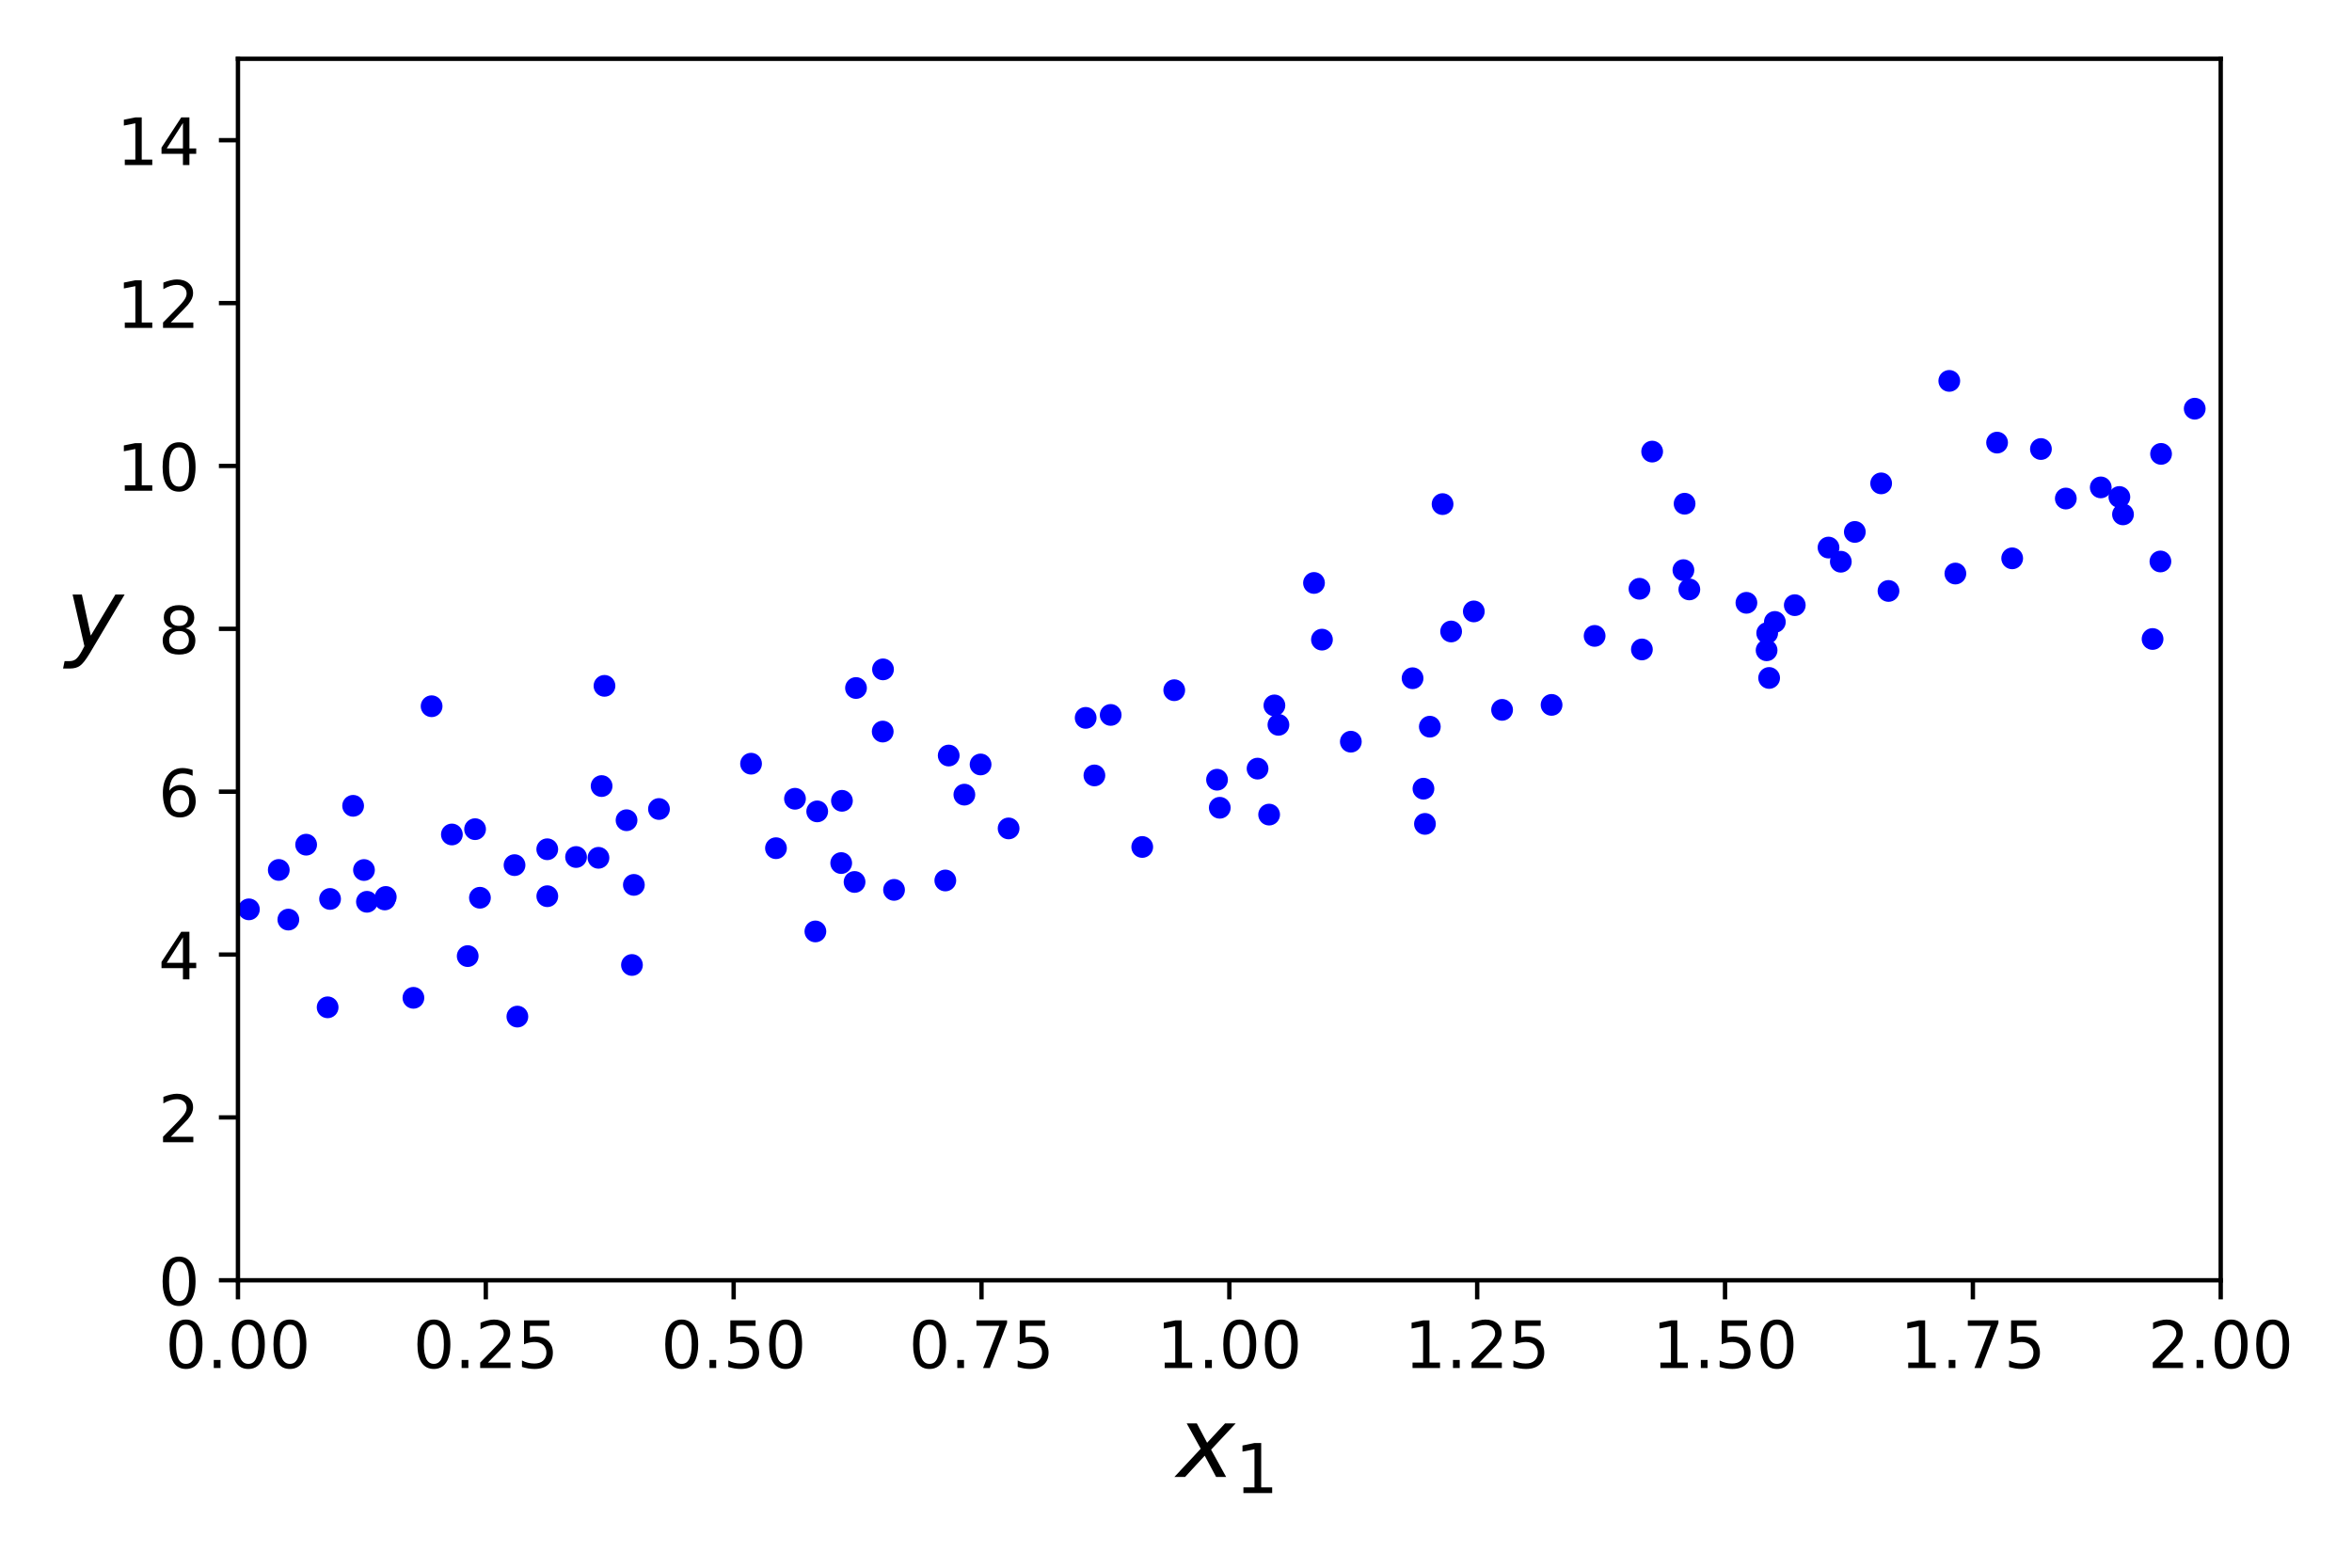
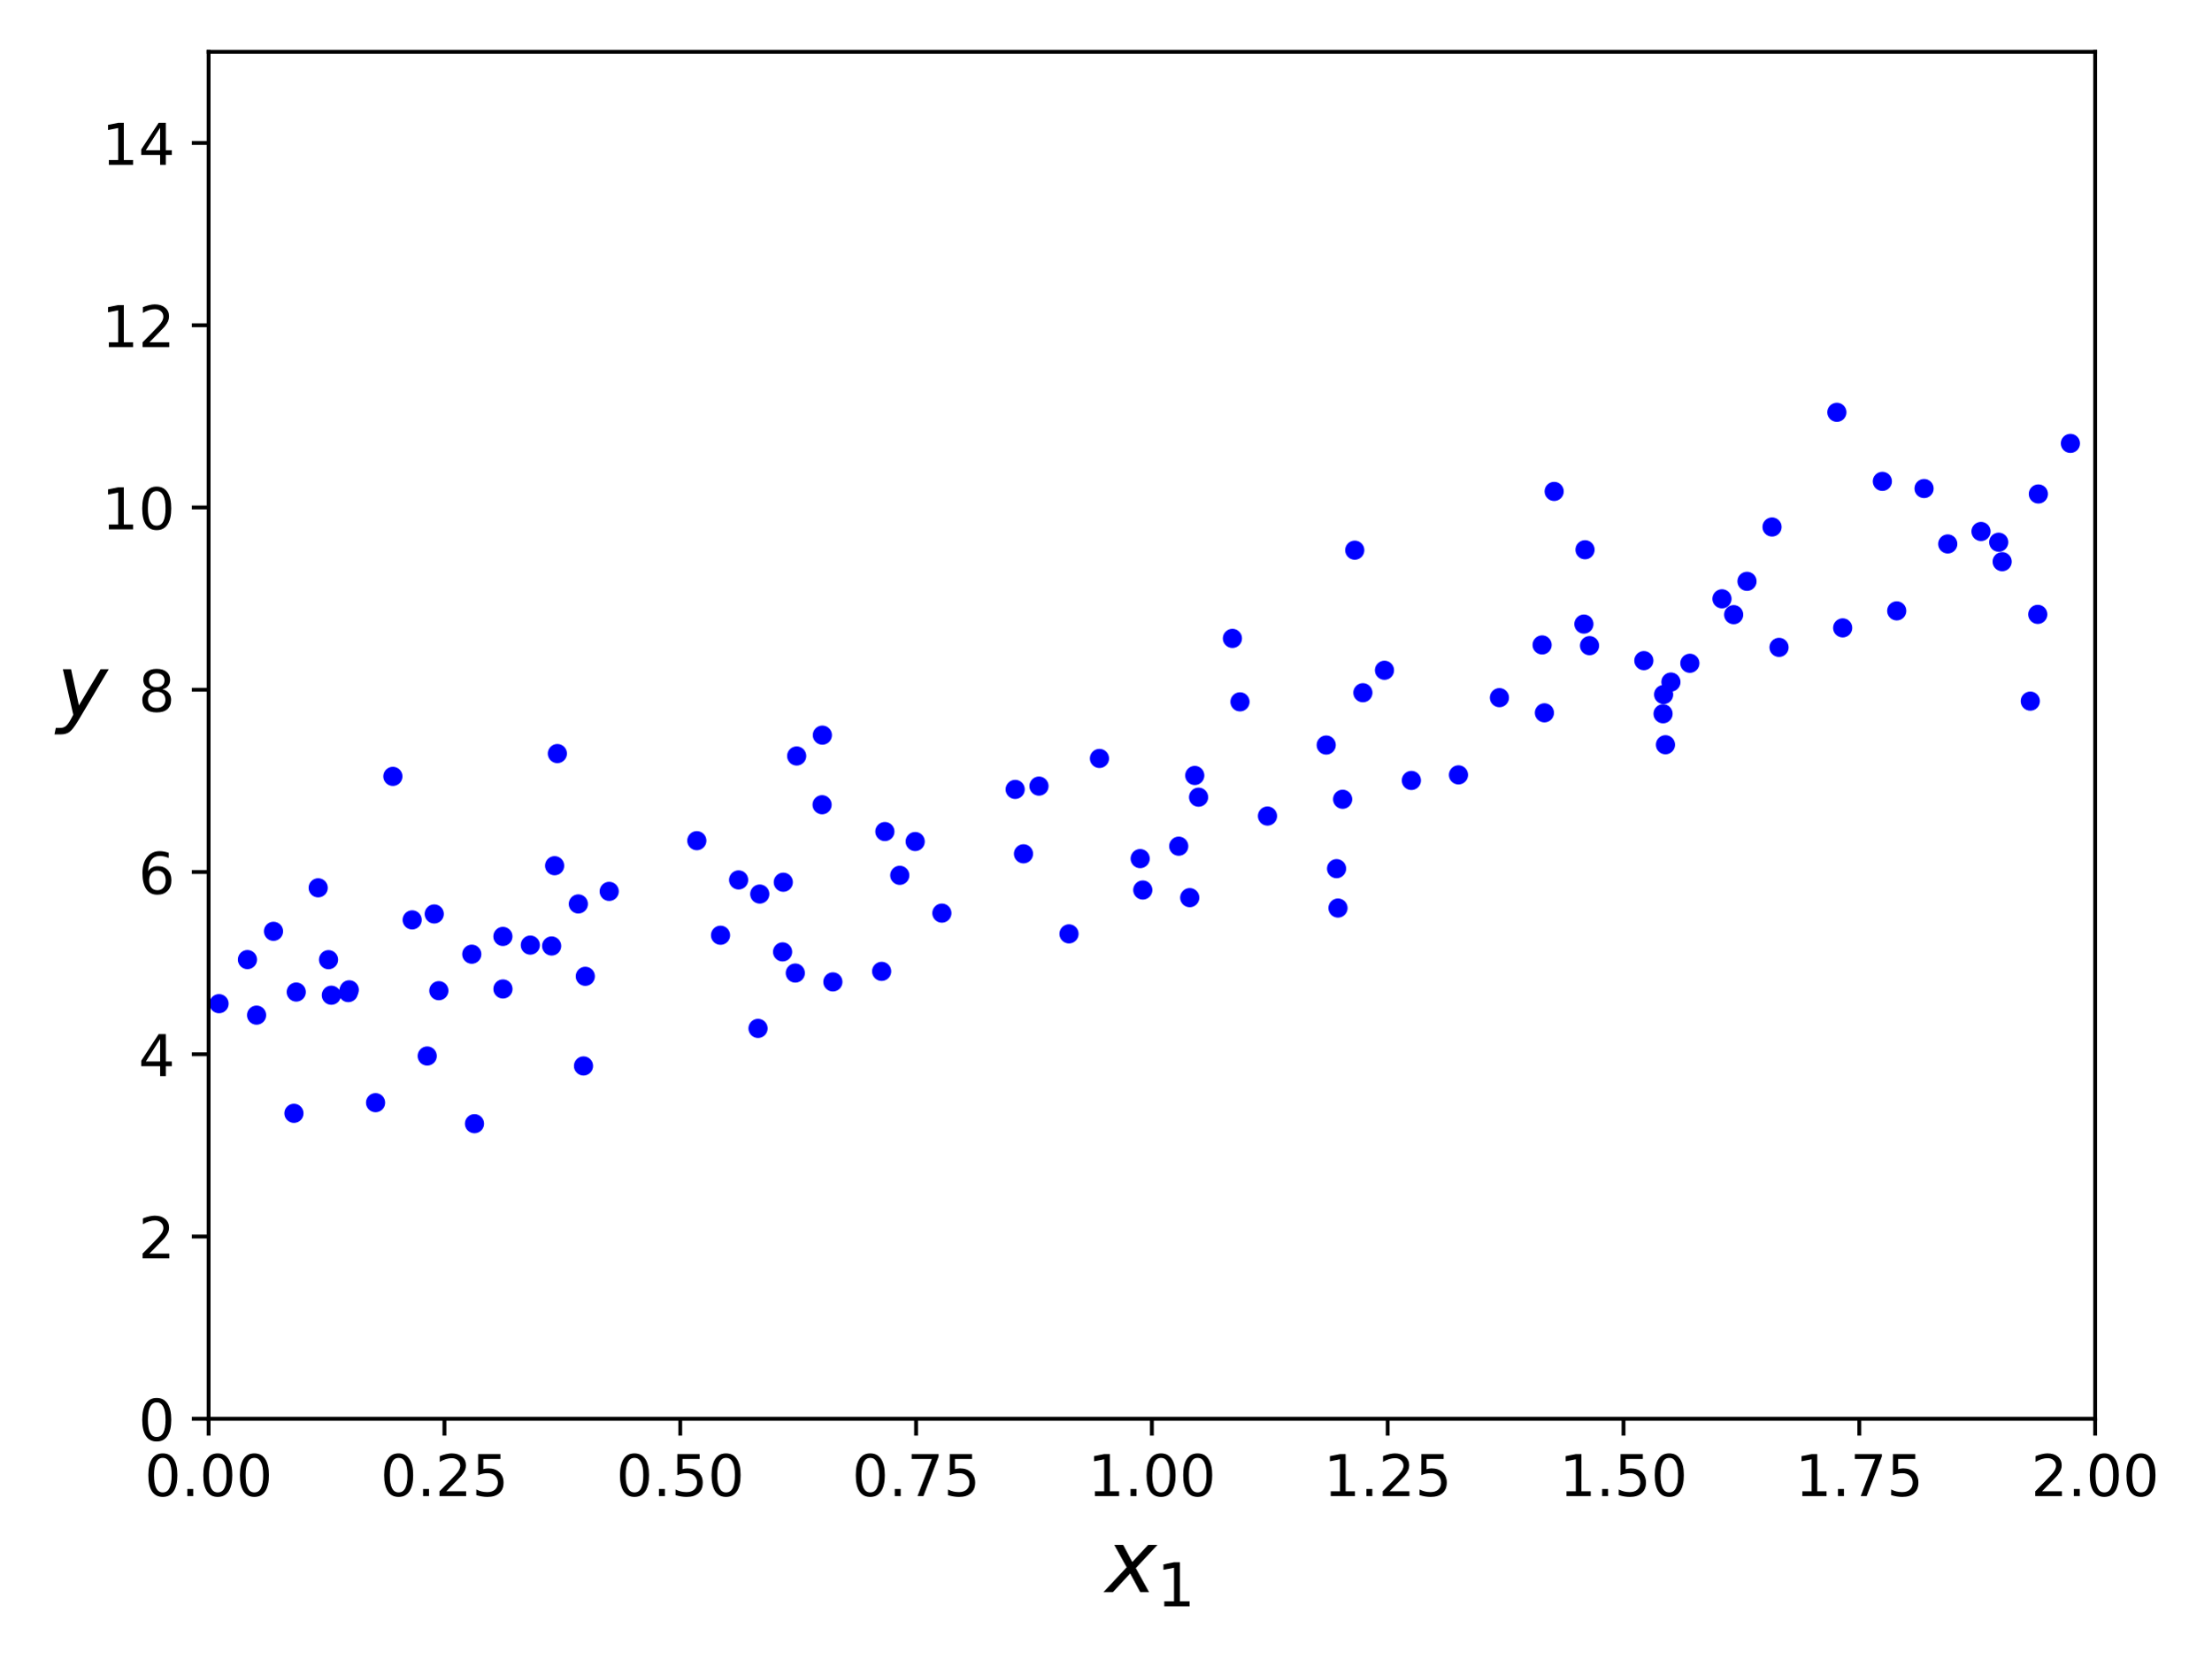
- <svg xmlns="http://www.w3.org/2000/svg" xmlns:xlink="http://www.w3.org/1999/xlink" height="288pt" version="1.1" viewBox="0 0 432 288" width="432pt">
+ <svg xmlns="http://www.w3.org/2000/svg" xmlns:xlink="http://www.w3.org/1999/xlink" width="460.8pt" height="345.6pt" viewBox="0 0 460.8 345.6" version="1.1">
  <defs>
-     <style type="text/css">
- *{stroke-linecap:butt;stroke-linejoin:round;}
-   </style>
+     <style type="text/css">*{stroke-linejoin: round; stroke-linecap: butt}</style>
  </defs>
  <g id="figure_1">
    <g id="patch_1">
-       <path d="M 0 288  L 432 288  L 432 0  L 0 0  z " style="fill:none;" />
+       <path d="M 0 345.6  L 460.8 345.6  L 460.8 0  L 0 0  L 0 345.6  z " style="fill: none" />
    </g>
    <g id="axes_1">
      <g id="patch_2">
-         <path d="M 43.706 235.2  L 407.887 235.2  L 407.887 10.8  L 43.706 10.8  z " style="fill:none;" />
+         <path d="M 43.473 295.72  L 436.635 295.72  L 436.635 10.8  L 43.473 10.8  L 43.473 295.72  z " style="fill: none" />
      </g>
      <g id="matplotlib.axis_1">
        <g id="xtick_1">
          <g id="line2d_1">
            <defs>
-               <path d="M 0 0  L 0 3.5  " id="m44da2d4a09" style="stroke:#000000;stroke-width:0.8;" />
+               <path id="m5770ee7567" d="M 0 0  L 0 3.5  " style="stroke: #000000; stroke-width: 0.8" />
            </defs>
            <g>
-               <use style="stroke:#000000;stroke-width:0.8;" x="43.706" xlink:href="#m44da2d4a09" y="235.2" />
+               <use xlink:href="#m5770ee7567" x="43.473" y="295.72" style="stroke: #000000; stroke-width: 0.8" />
            </g>
          </g>
          <g id="text_1">
-             <text style="font-family:DejaVu Sans;font-size:12px;font-style:normal;font-weight:normal;text-anchor:middle;" transform="rotate(-0, 43.70625, 251.3181)" x="43.706" y="251.318">0.00</text>
+             <text style="font: 12px 'DejaVu Sans', 'Bitstream Vera Sans', 'Computer Modern Sans Serif', 'Lucida Grande', 'Verdana', 'Geneva', 'Lucid', 'Arial', 'Helvetica', 'Avant Garde', sans-serif; text-anchor: middle" x="43.473" y="311.838" transform="rotate(-0 43.47313 311.8381)">0.00</text>
          </g>
        </g>
        <g id="xtick_2">
          <g id="line2d_2">
            <g>
-               <use style="stroke:#000000;stroke-width:0.8;" x="89.229" xlink:href="#m44da2d4a09" y="235.2" />
+               <use xlink:href="#m5770ee7567" x="92.618" y="295.72" style="stroke: #000000; stroke-width: 0.8" />
            </g>
          </g>
          <g id="text_2">
-             <text style="font-family:DejaVu Sans;font-size:12px;font-style:normal;font-weight:normal;text-anchor:middle;" transform="rotate(-0, 89.22891, 251.3181)" x="89.229" y="251.318">0.25</text>
+             <text style="font: 12px 'DejaVu Sans', 'Bitstream Vera Sans', 'Computer Modern Sans Serif', 'Lucida Grande', 'Verdana', 'Geneva', 'Lucid', 'Arial', 'Helvetica', 'Avant Garde', sans-serif; text-anchor: middle" x="92.618" y="311.838" transform="rotate(-0 92.61836 311.8381)">0.25</text>
          </g>
        </g>
        <g id="xtick_3">
          <g id="line2d_3">
            <g>
-               <use style="stroke:#000000;stroke-width:0.8;" x="134.752" xlink:href="#m44da2d4a09" y="235.2" />
+               <use xlink:href="#m5770ee7567" x="141.764" y="295.72" style="stroke: #000000; stroke-width: 0.8" />
            </g>
          </g>
          <g id="text_3">
-             <text style="font-family:DejaVu Sans;font-size:12px;font-style:normal;font-weight:normal;text-anchor:middle;" transform="rotate(-0, 134.7516, 251.3181)" x="134.752" y="251.318">0.50</text>
+             <text style="font: 12px 'DejaVu Sans', 'Bitstream Vera Sans', 'Computer Modern Sans Serif', 'Lucida Grande', 'Verdana', 'Geneva', 'Lucid', 'Arial', 'Helvetica', 'Avant Garde', sans-serif; text-anchor: middle" x="141.764" y="311.838" transform="rotate(-0 141.7636 311.8381)">0.50</text>
          </g>
        </g>
        <g id="xtick_4">
          <g id="line2d_4">
            <g>
-               <use style="stroke:#000000;stroke-width:0.8;" x="180.274" xlink:href="#m44da2d4a09" y="235.2" />
+               <use xlink:href="#m5770ee7567" x="190.909" y="295.72" style="stroke: #000000; stroke-width: 0.8" />
            </g>
          </g>
          <g id="text_4">
-             <text style="font-family:DejaVu Sans;font-size:12px;font-style:normal;font-weight:normal;text-anchor:middle;" transform="rotate(-0, 180.2742, 251.3181)" x="180.274" y="251.318">0.75</text>
+             <text style="font: 12px 'DejaVu Sans', 'Bitstream Vera Sans', 'Computer Modern Sans Serif', 'Lucida Grande', 'Verdana', 'Geneva', 'Lucid', 'Arial', 'Helvetica', 'Avant Garde', sans-serif; text-anchor: middle" x="190.909" y="311.838" transform="rotate(-0 190.9088 311.8381)">0.75</text>
          </g>
        </g>
        <g id="xtick_5">
          <g id="line2d_5">
            <g>
-               <use style="stroke:#000000;stroke-width:0.8;" x="225.797" xlink:href="#m44da2d4a09" y="235.2" />
+               <use xlink:href="#m5770ee7567" x="240.054" y="295.72" style="stroke: #000000; stroke-width: 0.8" />
            </g>
          </g>
          <g id="text_5">
-             <text style="font-family:DejaVu Sans;font-size:12px;font-style:normal;font-weight:normal;text-anchor:middle;" transform="rotate(-0, 225.7969, 251.3181)" x="225.797" y="251.318">1.00</text>
+             <text style="font: 12px 'DejaVu Sans', 'Bitstream Vera Sans', 'Computer Modern Sans Serif', 'Lucida Grande', 'Verdana', 'Geneva', 'Lucid', 'Arial', 'Helvetica', 'Avant Garde', sans-serif; text-anchor: middle" x="240.054" y="311.838" transform="rotate(-0 240.0541 311.8381)">1.00</text>
          </g>
        </g>
        <g id="xtick_6">
          <g id="line2d_6">
            <g>
-               <use style="stroke:#000000;stroke-width:0.8;" x="271.32" xlink:href="#m44da2d4a09" y="235.2" />
+               <use xlink:href="#m5770ee7567" x="289.199" y="295.72" style="stroke: #000000; stroke-width: 0.8" />
            </g>
          </g>
          <g id="text_6">
-             <text style="font-family:DejaVu Sans;font-size:12px;font-style:normal;font-weight:normal;text-anchor:middle;" transform="rotate(-0, 271.3195, 251.3181)" x="271.32" y="251.318">1.25</text>
+             <text style="font: 12px 'DejaVu Sans', 'Bitstream Vera Sans', 'Computer Modern Sans Serif', 'Lucida Grande', 'Verdana', 'Geneva', 'Lucid', 'Arial', 'Helvetica', 'Avant Garde', sans-serif; text-anchor: middle" x="289.199" y="311.838" transform="rotate(-0 289.1993 311.8381)">1.25</text>
          </g>
        </g>
        <g id="xtick_7">
          <g id="line2d_7">
            <g>
-               <use style="stroke:#000000;stroke-width:0.8;" x="316.842" xlink:href="#m44da2d4a09" y="235.2" />
+               <use xlink:href="#m5770ee7567" x="338.345" y="295.72" style="stroke: #000000; stroke-width: 0.8" />
            </g>
          </g>
          <g id="text_7">
-             <text style="font-family:DejaVu Sans;font-size:12px;font-style:normal;font-weight:normal;text-anchor:middle;" transform="rotate(-0, 316.8422, 251.3181)" x="316.842" y="251.318">1.50</text>
+             <text style="font: 12px 'DejaVu Sans', 'Bitstream Vera Sans', 'Computer Modern Sans Serif', 'Lucida Grande', 'Verdana', 'Geneva', 'Lucid', 'Arial', 'Helvetica', 'Avant Garde', sans-serif; text-anchor: middle" x="338.345" y="311.838" transform="rotate(-0 338.3445 311.8381)">1.50</text>
          </g>
        </g>
        <g id="xtick_8">
          <g id="line2d_8">
            <g>
-               <use style="stroke:#000000;stroke-width:0.8;" x="362.365" xlink:href="#m44da2d4a09" y="235.2" />
+               <use xlink:href="#m5770ee7567" x="387.49" y="295.72" style="stroke: #000000; stroke-width: 0.8" />
            </g>
          </g>
          <g id="text_8">
-             <text style="font-family:DejaVu Sans;font-size:12px;font-style:normal;font-weight:normal;text-anchor:middle;" transform="rotate(-0, 362.3648, 251.3181)" x="362.365" y="251.318">1.75</text>
+             <text style="font: 12px 'DejaVu Sans', 'Bitstream Vera Sans', 'Computer Modern Sans Serif', 'Lucida Grande', 'Verdana', 'Geneva', 'Lucid', 'Arial', 'Helvetica', 'Avant Garde', sans-serif; text-anchor: middle" x="387.49" y="311.838" transform="rotate(-0 387.4898 311.8381)">1.75</text>
          </g>
        </g>
        <g id="xtick_9">
          <g id="line2d_9">
            <g>
-               <use style="stroke:#000000;stroke-width:0.8;" x="407.887" xlink:href="#m44da2d4a09" y="235.2" />
+               <use xlink:href="#m5770ee7567" x="436.635" y="295.72" style="stroke: #000000; stroke-width: 0.8" />
            </g>
          </g>
          <g id="text_9">
-             <text style="font-family:DejaVu Sans;font-size:12px;font-style:normal;font-weight:normal;text-anchor:middle;" transform="rotate(-0, 407.8875, 251.3181)" x="407.887" y="251.318">2.00</text>
+             <text style="font: 12px 'DejaVu Sans', 'Bitstream Vera Sans', 'Computer Modern Sans Serif', 'Lucida Grande', 'Verdana', 'Geneva', 'Lucid', 'Arial', 'Helvetica', 'Avant Garde', sans-serif; text-anchor: middle" x="436.635" y="311.838" transform="rotate(-0 436.635 311.8381)">2.00</text>
          </g>
        </g>
        <g id="text_10">
-           <g transform="translate(216.1669 271.4909)">
+           <g transform="translate(230.4241 332.0109)">
            <text>
-               <tspan style="font-family:DejaVu Sans;font-size:18px;font-style:oblique;font-weight:oblique;" x="0" y="-0.156">x</tspan>
-               <tspan style="font-family:DejaVu Sans;font-size:12.6px;font-style:book;font-weight:book;" x="10.652" y="2.797">1</tspan>
+               <tspan style="font: oblique 18px 'DejaVu Sans'" x="0" y="-0.156">x</tspan>
+               <tspan style="font: 12.6px 'DejaVu Sans'" x="10.652" y="2.797">1</tspan>
            </text>
          </g>
        </g>
      </g>
      <g id="matplotlib.axis_2">
        <g id="ytick_1">
          <g id="line2d_10">
            <defs>
-               <path d="M 0 0  L -3.5 0  " id="m2f3995dfea" style="stroke:#000000;stroke-width:0.8;" />
+               <path id="m9c8eb8e7c3" d="M 0 0  L -3.5 0  " style="stroke: #000000; stroke-width: 0.8" />
            </defs>
            <g>
-               <use style="stroke:#000000;stroke-width:0.8;" x="43.706" xlink:href="#m2f3995dfea" y="235.2" />
+               <use xlink:href="#m9c8eb8e7c3" x="43.473" y="295.72" style="stroke: #000000; stroke-width: 0.8" />
            </g>
          </g>
          <g id="text_11">
-             <text style="font-family:DejaVu Sans;font-size:12px;font-style:normal;font-weight:normal;text-anchor:end;" transform="rotate(-0, 36.70625, 239.7591)" x="36.706" y="239.759">0</text>
+             <text style="font: 12px 'DejaVu Sans', 'Bitstream Vera Sans', 'Computer Modern Sans Serif', 'Lucida Grande', 'Verdana', 'Geneva', 'Lucid', 'Arial', 'Helvetica', 'Avant Garde', sans-serif; text-anchor: end" x="36.473" y="300.279" transform="rotate(-0 36.47313 300.2791)">0</text>
          </g>
        </g>
        <g id="ytick_2">
          <g id="line2d_11">
            <g>
-               <use style="stroke:#000000;stroke-width:0.8;" x="43.706" xlink:href="#m2f3995dfea" y="205.28" />
+               <use xlink:href="#m9c8eb8e7c3" x="43.473" y="257.731" style="stroke: #000000; stroke-width: 0.8" />
            </g>
          </g>
          <g id="text_12">
-             <text style="font-family:DejaVu Sans;font-size:12px;font-style:normal;font-weight:normal;text-anchor:end;" transform="rotate(-0, 36.70625, 209.8391)" x="36.706" y="209.839">2</text>
+             <text style="font: 12px 'DejaVu Sans', 'Bitstream Vera Sans', 'Computer Modern Sans Serif', 'Lucida Grande', 'Verdana', 'Geneva', 'Lucid', 'Arial', 'Helvetica', 'Avant Garde', sans-serif; text-anchor: end" x="36.473" y="262.29" transform="rotate(-0 36.47313 262.2897)">2</text>
          </g>
        </g>
        <g id="ytick_3">
          <g id="line2d_12">
            <g>
-               <use style="stroke:#000000;stroke-width:0.8;" x="43.706" xlink:href="#m2f3995dfea" y="175.36" />
+               <use xlink:href="#m9c8eb8e7c3" x="43.473" y="219.741" style="stroke: #000000; stroke-width: 0.8" />
            </g>
          </g>
          <g id="text_13">
-             <text style="font-family:DejaVu Sans;font-size:12px;font-style:normal;font-weight:normal;text-anchor:end;" transform="rotate(-0, 36.70625, 179.9191)" x="36.706" y="179.919">4</text>
+             <text style="font: 12px 'DejaVu Sans', 'Bitstream Vera Sans', 'Computer Modern Sans Serif', 'Lucida Grande', 'Verdana', 'Geneva', 'Lucid', 'Arial', 'Helvetica', 'Avant Garde', sans-serif; text-anchor: end" x="36.473" y="224.3" transform="rotate(-0 36.47313 224.3004)">4</text>
          </g>
        </g>
        <g id="ytick_4">
          <g id="line2d_13">
            <g>
-               <use style="stroke:#000000;stroke-width:0.8;" x="43.706" xlink:href="#m2f3995dfea" y="145.44" />
+               <use xlink:href="#m9c8eb8e7c3" x="43.473" y="181.752" style="stroke: #000000; stroke-width: 0.8" />
            </g>
          </g>
          <g id="text_14">
-             <text style="font-family:DejaVu Sans;font-size:12px;font-style:normal;font-weight:normal;text-anchor:end;" transform="rotate(-0, 36.70625, 149.9991)" x="36.706" y="149.999">6</text>
+             <text style="font: 12px 'DejaVu Sans', 'Bitstream Vera Sans', 'Computer Modern Sans Serif', 'Lucida Grande', 'Verdana', 'Geneva', 'Lucid', 'Arial', 'Helvetica', 'Avant Garde', sans-serif; text-anchor: end" x="36.473" y="186.311" transform="rotate(-0 36.47313 186.3111)">6</text>
          </g>
        </g>
        <g id="ytick_5">
          <g id="line2d_14">
            <g>
-               <use style="stroke:#000000;stroke-width:0.8;" x="43.706" xlink:href="#m2f3995dfea" y="115.52" />
+               <use xlink:href="#m9c8eb8e7c3" x="43.473" y="143.763" style="stroke: #000000; stroke-width: 0.8" />
            </g>
          </g>
          <g id="text_15">
-             <text style="font-family:DejaVu Sans;font-size:12px;font-style:normal;font-weight:normal;text-anchor:end;" transform="rotate(-0, 36.70625, 120.0791)" x="36.706" y="120.079">8</text>
+             <text style="font: 12px 'DejaVu Sans', 'Bitstream Vera Sans', 'Computer Modern Sans Serif', 'Lucida Grande', 'Verdana', 'Geneva', 'Lucid', 'Arial', 'Helvetica', 'Avant Garde', sans-serif; text-anchor: end" x="36.473" y="148.322" transform="rotate(-0 36.47313 148.3217)">8</text>
          </g>
        </g>
        <g id="ytick_6">
          <g id="line2d_15">
            <g>
-               <use style="stroke:#000000;stroke-width:0.8;" x="43.706" xlink:href="#m2f3995dfea" y="85.6" />
+               <use xlink:href="#m9c8eb8e7c3" x="43.473" y="105.773" style="stroke: #000000; stroke-width: 0.8" />
            </g>
          </g>
          <g id="text_16">
-             <text style="font-family:DejaVu Sans;font-size:12px;font-style:normal;font-weight:normal;text-anchor:end;" transform="rotate(-0, 36.70625, 90.15906)" x="36.706" y="90.159">10</text>
+             <text style="font: 12px 'DejaVu Sans', 'Bitstream Vera Sans', 'Computer Modern Sans Serif', 'Lucida Grande', 'Verdana', 'Geneva', 'Lucid', 'Arial', 'Helvetica', 'Avant Garde', sans-serif; text-anchor: end" x="36.473" y="110.332" transform="rotate(-0 36.47313 110.3324)">10</text>
          </g>
        </g>
        <g id="ytick_7">
          <g id="line2d_16">
            <g>
-               <use style="stroke:#000000;stroke-width:0.8;" x="43.706" xlink:href="#m2f3995dfea" y="55.68" />
+               <use xlink:href="#m9c8eb8e7c3" x="43.473" y="67.784" style="stroke: #000000; stroke-width: 0.8" />
            </g>
          </g>
          <g id="text_17">
-             <text style="font-family:DejaVu Sans;font-size:12px;font-style:normal;font-weight:normal;text-anchor:end;" transform="rotate(-0, 36.70625, 60.23906)" x="36.706" y="60.239">12</text>
+             <text style="font: 12px 'DejaVu Sans', 'Bitstream Vera Sans', 'Computer Modern Sans Serif', 'Lucida Grande', 'Verdana', 'Geneva', 'Lucid', 'Arial', 'Helvetica', 'Avant Garde', sans-serif; text-anchor: end" x="36.473" y="72.343" transform="rotate(-0 36.47313 72.34306)">12</text>
          </g>
        </g>
        <g id="ytick_8">
          <g id="line2d_17">
            <g>
-               <use style="stroke:#000000;stroke-width:0.8;" x="43.706" xlink:href="#m2f3995dfea" y="25.76" />
+               <use xlink:href="#m9c8eb8e7c3" x="43.473" y="29.795" style="stroke: #000000; stroke-width: 0.8" />
            </g>
          </g>
          <g id="text_18">
-             <text style="font-family:DejaVu Sans;font-size:12px;font-style:normal;font-weight:normal;text-anchor:end;" transform="rotate(-0, 36.70625, 30.31906)" x="36.706" y="30.319">14</text>
+             <text style="font: 12px 'DejaVu Sans', 'Bitstream Vera Sans', 'Computer Modern Sans Serif', 'Lucida Grande', 'Verdana', 'Geneva', 'Lucid', 'Arial', 'Helvetica', 'Avant Garde', sans-serif; text-anchor: end" x="36.473" y="34.354" transform="rotate(-0 36.47313 34.35373)">14</text>
          </g>
        </g>
        <g id="text_19">
-           <g transform="translate(12.03625 119.22)">
+           <g transform="translate(11.80312 149.48)">
            <text>
-               <tspan style="font-family:DejaVu Sans;font-size:18px;font-style:oblique;font-weight:oblique;" x="0" y="-0.156">y</tspan>
+               <tspan style="font: oblique 18px 'DejaVu Sans'" x="0" y="-0.156">y</tspan>
            </text>
          </g>
        </g>
      </g>
      <g id="line2d_18">
        <defs>
-           <path d="M 0 1.5  C 0.398 1.5 0.779 1.342 1.061 1.061  C 1.342 0.779 1.5 0.398 1.5 0  C 1.5 -0.398 1.342 -0.779 1.061 -1.061  C 0.779 -1.342 0.398 -1.5 0 -1.5  C -0.398 -1.5 -0.779 -1.342 -1.061 -1.061  C -1.342 -0.779 -1.5 -0.398 -1.5 0  C -1.5 0.398 -1.342 0.779 -1.061 1.061  C -0.779 1.342 -0.398 1.5 0 1.5  z " id="ma0ed27adce" style="stroke:#0000ff;" />
+           <path id="m5e8da540a2" d="M 0 1.5  C 0.398 1.5 0.779 1.342 1.061 1.061  C 1.342 0.779 1.5 0.398 1.5 0  C 1.5 -0.398 1.342 -0.779 1.061 -1.061  C 0.779 -1.342 0.398 -1.5 0 -1.5  C -0.398 -1.5 -0.779 -1.342 -1.061 -1.061  C -1.342 -0.779 -1.5 -0.398 -1.5 0  C -1.5 0.398 -1.342 0.779 -1.061 1.061  C -0.779 1.342 -0.398 1.5 0 1.5  z " style="stroke: #0000ff" />
        </defs>
-         <g clip-path="url(#pa241f3ea53)">
-           <use style="fill:#0000ff;stroke:#0000ff;" x="180.107" xlink:href="#ma0ed27adce" y="140.439" />
-           <use style="fill:#0000ff;stroke:#0000ff;" x="389.939" xlink:href="#ma0ed27adce" y="94.497" />
-           <use style="fill:#0000ff;stroke:#0000ff;" x="310.285" xlink:href="#ma0ed27adce" y="108.283" />
-           <use style="fill:#0000ff;stroke:#0000ff;" x="261.726" xlink:href="#ma0ed27adce" y="151.358" />
-           <use style="fill:#0000ff;stroke:#0000ff;" x="100.525" xlink:href="#ma0ed27adce" y="164.642" />
-           <use style="fill:#0000ff;stroke:#0000ff;" x="100.517" xlink:href="#ma0ed27adce" y="156.016" />
-           <use style="fill:#0000ff;stroke:#0000ff;" x="64.859" xlink:href="#ma0ed27adce" y="148.037" />
-           <use style="fill:#0000ff;stroke:#0000ff;" x="359.151" xlink:href="#ma0ed27adce" y="105.365" />
-           <use style="fill:#0000ff;stroke:#0000ff;" x="262.621" xlink:href="#ma0ed27adce" y="133.499" />
-           <use style="fill:#0000ff;stroke:#0000ff;" x="301.573" xlink:href="#ma0ed27adce" y="119.31" />
-           <use style="fill:#0000ff;stroke:#0000ff;" x="51.203" xlink:href="#ma0ed27adce" y="159.818" />
-           <use style="fill:#0000ff;stroke:#0000ff;" x="396.929" xlink:href="#ma0ed27adce" y="83.383" />
-           <use style="fill:#0000ff;stroke:#0000ff;" x="346.866" xlink:href="#ma0ed27adce" y="108.565" />
-           <use style="fill:#0000ff;stroke:#0000ff;" x="121.036" xlink:href="#ma0ed27adce" y="148.622" />
-           <use style="fill:#0000ff;stroke:#0000ff;" x="109.923" xlink:href="#ma0ed27adce" y="157.587" />
-           <use style="fill:#0000ff;stroke:#0000ff;" x="110.499" xlink:href="#ma0ed27adce" y="144.407" />
-           <use style="fill:#0000ff;stroke:#0000ff;" x="154.506" xlink:href="#ma0ed27adce" y="158.554" />
-           <use style="fill:#0000ff;stroke:#0000ff;" x="234.813" xlink:href="#ma0ed27adce" y="133.16" />
-           <use style="fill:#0000ff;stroke:#0000ff;" x="201.013" xlink:href="#ma0ed27adce" y="142.455" />
-           <use style="fill:#0000ff;stroke:#0000ff;" x="149.766" xlink:href="#ma0ed27adce" y="171.113" />
-           <use style="fill:#0000ff;stroke:#0000ff;" x="266.532" xlink:href="#ma0ed27adce" y="116.01" />
-           <use style="fill:#0000ff;stroke:#0000ff;" x="94.507" xlink:href="#ma0ed27adce" y="158.934" />
-           <use style="fill:#0000ff;stroke:#0000ff;" x="150.1" xlink:href="#ma0ed27adce" y="149.061" />
-           <use style="fill:#0000ff;stroke:#0000ff;" x="177.128" xlink:href="#ma0ed27adce" y="145.985" />
-           <use style="fill:#0000ff;stroke:#0000ff;" x="209.798" xlink:href="#ma0ed27adce" y="155.597" />
-           <use style="fill:#0000ff;stroke:#0000ff;" x="329.653" xlink:href="#ma0ed27adce" y="111.175" />
-           <use style="fill:#0000ff;stroke:#0000ff;" x="116.424" xlink:href="#ma0ed27adce" y="162.564" />
-           <use style="fill:#0000ff;stroke:#0000ff;" x="230.981" xlink:href="#ma0ed27adce" y="141.204" />
-           <use style="fill:#0000ff;stroke:#0000ff;" x="259.453" xlink:href="#ma0ed27adce" y="124.598" />
-           <use style="fill:#0000ff;stroke:#0000ff;" x="60.623" xlink:href="#ma0ed27adce" y="165.146" />
-           <use style="fill:#0000ff;stroke:#0000ff;" x="264.963" xlink:href="#ma0ed27adce" y="92.609" />
-           <use style="fill:#0000ff;stroke:#0000ff;" x="105.808" xlink:href="#ma0ed27adce" y="157.442" />
-           <use style="fill:#0000ff;stroke:#0000ff;" x="67.397" xlink:href="#ma0ed27adce" y="165.668" />
-           <use style="fill:#0000ff;stroke:#0000ff;" x="389.273" xlink:href="#ma0ed27adce" y="91.302" />
-           <use style="fill:#0000ff;stroke:#0000ff;" x="395.371" xlink:href="#ma0ed27adce" y="117.39" />
-           <use style="fill:#0000ff;stroke:#0000ff;" x="338.109" xlink:href="#ma0ed27adce" y="103.195" />
-           <use style="fill:#0000ff;stroke:#0000ff;" x="154.641" xlink:href="#ma0ed27adce" y="147.117" />
-           <use style="fill:#0000ff;stroke:#0000ff;" x="79.277" xlink:href="#ma0ed27adce" y="129.743" />
-           <use style="fill:#0000ff;stroke:#0000ff;" x="292.891" xlink:href="#ma0ed27adce" y="116.821" />
-           <use style="fill:#0000ff;stroke:#0000ff;" x="204.002" xlink:href="#ma0ed27adce" y="131.341" />
-           <use style="fill:#0000ff;stroke:#0000ff;" x="88.15" xlink:href="#ma0ed27adce" y="164.925" />
-           <use style="fill:#0000ff;stroke:#0000ff;" x="224.04" xlink:href="#ma0ed27adce" y="148.396" />
-           <use style="fill:#0000ff;stroke:#0000ff;" x="56.23" xlink:href="#ma0ed27adce" y="155.177" />
-           <use style="fill:#0000ff;stroke:#0000ff;" x="374.864" xlink:href="#ma0ed27adce" y="82.49" />
-           <use style="fill:#0000ff;stroke:#0000ff;" x="137.949" xlink:href="#ma0ed27adce" y="140.298" />
-           <use style="fill:#0000ff;stroke:#0000ff;" x="284.984" xlink:href="#ma0ed27adce" y="129.496" />
-           <use style="fill:#0000ff;stroke:#0000ff;" x="157.226" xlink:href="#ma0ed27adce" y="126.395" />
-           <use style="fill:#0000ff;stroke:#0000ff;" x="233.105" xlink:href="#ma0ed27adce" y="149.65" />
-           <use style="fill:#0000ff;stroke:#0000ff;" x="242.808" xlink:href="#ma0ed27adce" y="117.508" />
-           <use style="fill:#0000ff;stroke:#0000ff;" x="111.027" xlink:href="#ma0ed27adce" y="125.998" />
-           <use style="fill:#0000ff;stroke:#0000ff;" x="396.811" xlink:href="#ma0ed27adce" y="103.149" />
-           <use style="fill:#0000ff;stroke:#0000ff;" x="325.995" xlink:href="#ma0ed27adce" y="114.256" />
-           <use style="fill:#0000ff;stroke:#0000ff;" x="385.854" xlink:href="#ma0ed27adce" y="89.54" />
-           <use style="fill:#0000ff;stroke:#0000ff;" x="369.586" xlink:href="#ma0ed27adce" y="102.572" />
-           <use style="fill:#0000ff;stroke:#0000ff;" x="261.45" xlink:href="#ma0ed27adce" y="144.89" />
-           <use style="fill:#0000ff;stroke:#0000ff;" x="379.436" xlink:href="#ma0ed27adce" y="91.587" />
-           <use style="fill:#0000ff;stroke:#0000ff;" x="75.934" xlink:href="#ma0ed27adce" y="183.309" />
-           <use style="fill:#0000ff;stroke:#0000ff;" x="115.08" xlink:href="#ma0ed27adce" y="150.684" />
-           <use style="fill:#0000ff;stroke:#0000ff;" x="60.177" xlink:href="#ma0ed27adce" y="185.055" />
-           <use style="fill:#0000ff;stroke:#0000ff;" x="162.185" xlink:href="#ma0ed27adce" y="122.971" />
-           <use style="fill:#0000ff;stroke:#0000ff;" x="185.255" xlink:href="#ma0ed27adce" y="152.19" />
-           <use style="fill:#0000ff;stroke:#0000ff;" x="142.526" xlink:href="#ma0ed27adce" y="155.822" />
-           <use style="fill:#0000ff;stroke:#0000ff;" x="345.517" xlink:href="#ma0ed27adce" y="88.802" />
-           <use style="fill:#0000ff;stroke:#0000ff;" x="173.629" xlink:href="#ma0ed27adce" y="161.752" />
-           <use style="fill:#0000ff;stroke:#0000ff;" x="146.017" xlink:href="#ma0ed27adce" y="146.741" />
-           <use style="fill:#0000ff;stroke:#0000ff;" x="241.346" xlink:href="#ma0ed27adce" y="107.093" />
-           <use style="fill:#0000ff;stroke:#0000ff;" x="95.028" xlink:href="#ma0ed27adce" y="186.759" />
-           <use style="fill:#0000ff;stroke:#0000ff;" x="335.851" xlink:href="#ma0ed27adce" y="100.593" />
-           <use style="fill:#0000ff;stroke:#0000ff;" x="70.856" xlink:href="#ma0ed27adce" y="164.78" />
-           <use style="fill:#0000ff;stroke:#0000ff;" x="403.112" xlink:href="#ma0ed27adce" y="75.081" />
-           <use style="fill:#0000ff;stroke:#0000ff;" x="324.943" xlink:href="#ma0ed27adce" y="124.548" />
-           <use style="fill:#0000ff;stroke:#0000ff;" x="116.075" xlink:href="#ma0ed27adce" y="177.277" />
-           <use style="fill:#0000ff;stroke:#0000ff;" x="45.717" xlink:href="#ma0ed27adce" y="167.056" />
-           <use style="fill:#0000ff;stroke:#0000ff;" x="340.682" xlink:href="#ma0ed27adce" y="97.721" />
-           <use style="fill:#0000ff;stroke:#0000ff;" x="301.13" xlink:href="#ma0ed27adce" y="108.165" />
-           <use style="fill:#0000ff;stroke:#0000ff;" x="309.197" xlink:href="#ma0ed27adce" y="104.741" />
-           <use style="fill:#0000ff;stroke:#0000ff;" x="324.588" xlink:href="#ma0ed27adce" y="116.304" />
-           <use style="fill:#0000ff;stroke:#0000ff;" x="70.672" xlink:href="#ma0ed27adce" y="165.239" />
-           <use style="fill:#0000ff;stroke:#0000ff;" x="174.253" xlink:href="#ma0ed27adce" y="138.8" />
-           <use style="fill:#0000ff;stroke:#0000ff;" x="85.904" xlink:href="#ma0ed27adce" y="175.646" />
-           <use style="fill:#0000ff;stroke:#0000ff;" x="358.032" xlink:href="#ma0ed27adce" y="69.976" />
-           <use style="fill:#0000ff;stroke:#0000ff;" x="270.7" xlink:href="#ma0ed27adce" y="112.324" />
-           <use style="fill:#0000ff;stroke:#0000ff;" x="164.213" xlink:href="#ma0ed27adce" y="163.48" />
-           <use style="fill:#0000ff;stroke:#0000ff;" x="66.853" xlink:href="#ma0ed27adce" y="159.833" />
-           <use style="fill:#0000ff;stroke:#0000ff;" x="156.96" xlink:href="#ma0ed27adce" y="162.027" />
-           <use style="fill:#0000ff;stroke:#0000ff;" x="162.132" xlink:href="#ma0ed27adce" y="134.397" />
-           <use style="fill:#0000ff;stroke:#0000ff;" x="309.415" xlink:href="#ma0ed27adce" y="92.538" />
-           <use style="fill:#0000ff;stroke:#0000ff;" x="275.893" xlink:href="#ma0ed27adce" y="130.41" />
-           <use style="fill:#0000ff;stroke:#0000ff;" x="366.812" xlink:href="#ma0ed27adce" y="81.312" />
-           <use style="fill:#0000ff;stroke:#0000ff;" x="215.678" xlink:href="#ma0ed27adce" y="126.799" />
-           <use style="fill:#0000ff;stroke:#0000ff;" x="87.26" xlink:href="#ma0ed27adce" y="152.327" />
-           <use style="fill:#0000ff;stroke:#0000ff;" x="303.457" xlink:href="#ma0ed27adce" y="82.963" />
-           <use style="fill:#0000ff;stroke:#0000ff;" x="320.77" xlink:href="#ma0ed27adce" y="110.743" />
-           <use style="fill:#0000ff;stroke:#0000ff;" x="248.113" xlink:href="#ma0ed27adce" y="136.256" />
-           <use style="fill:#0000ff;stroke:#0000ff;" x="324.478" xlink:href="#ma0ed27adce" y="119.465" />
-           <use style="fill:#0000ff;stroke:#0000ff;" x="223.537" xlink:href="#ma0ed27adce" y="143.241" />
-           <use style="fill:#0000ff;stroke:#0000ff;" x="234.076" xlink:href="#ma0ed27adce" y="129.593" />
-           <use style="fill:#0000ff;stroke:#0000ff;" x="199.409" xlink:href="#ma0ed27adce" y="131.88" />
-           <use style="fill:#0000ff;stroke:#0000ff;" x="52.963" xlink:href="#ma0ed27adce" y="168.939" />
-           <use style="fill:#0000ff;stroke:#0000ff;" x="82.998" xlink:href="#ma0ed27adce" y="153.301" />
+         <g clip-path="url(#p2aaa8c0e10)">
+           <use xlink:href="#m5e8da540a2" x="190.728" y="175.402" style="fill: #0000ff; stroke: #0000ff" />
+           <use xlink:href="#m5e8da540a2" x="417.258" y="117.07" style="fill: #0000ff; stroke: #0000ff" />
+           <use xlink:href="#m5e8da540a2" x="331.265" y="134.574" style="fill: #0000ff; stroke: #0000ff" />
+           <use xlink:href="#m5e8da540a2" x="278.843" y="189.267" style="fill: #0000ff; stroke: #0000ff" />
+           <use xlink:href="#m5e8da540a2" x="104.814" y="206.133" style="fill: #0000ff; stroke: #0000ff" />
+           <use xlink:href="#m5e8da540a2" x="104.804" y="195.18" style="fill: #0000ff; stroke: #0000ff" />
+           <use xlink:href="#m5e8da540a2" x="66.309" y="185.05" style="fill: #0000ff; stroke: #0000ff" />
+           <use xlink:href="#m5e8da540a2" x="384.021" y="130.869" style="fill: #0000ff; stroke: #0000ff" />
+           <use xlink:href="#m5e8da540a2" x="279.809" y="166.591" style="fill: #0000ff; stroke: #0000ff" />
+           <use xlink:href="#m5e8da540a2" x="321.86" y="148.574" style="fill: #0000ff; stroke: #0000ff" />
+           <use xlink:href="#m5e8da540a2" x="51.566" y="200.008" style="fill: #0000ff; stroke: #0000ff" />
+           <use xlink:href="#m5e8da540a2" x="424.805" y="102.958" style="fill: #0000ff; stroke: #0000ff" />
+           <use xlink:href="#m5e8da540a2" x="370.758" y="134.932" style="fill: #0000ff; stroke: #0000ff" />
+           <use xlink:href="#m5e8da540a2" x="126.957" y="185.792" style="fill: #0000ff; stroke: #0000ff" />
+           <use xlink:href="#m5e8da540a2" x="114.96" y="197.175" style="fill: #0000ff; stroke: #0000ff" />
+           <use xlink:href="#m5e8da540a2" x="115.581" y="180.44" style="fill: #0000ff; stroke: #0000ff" />
+           <use xlink:href="#m5e8da540a2" x="163.09" y="198.403" style="fill: #0000ff; stroke: #0000ff" />
+           <use xlink:href="#m5e8da540a2" x="249.787" y="166.16" style="fill: #0000ff; stroke: #0000ff" />
+           <use xlink:href="#m5e8da540a2" x="213.297" y="177.961" style="fill: #0000ff; stroke: #0000ff" />
+           <use xlink:href="#m5e8da540a2" x="157.973" y="214.35" style="fill: #0000ff; stroke: #0000ff" />
+           <use xlink:href="#m5e8da540a2" x="284.03" y="144.385" style="fill: #0000ff; stroke: #0000ff" />
+           <use xlink:href="#m5e8da540a2" x="98.317" y="198.885" style="fill: #0000ff; stroke: #0000ff" />
+           <use xlink:href="#m5e8da540a2" x="158.333" y="186.349" style="fill: #0000ff; stroke: #0000ff" />
+           <use xlink:href="#m5e8da540a2" x="187.513" y="182.444" style="fill: #0000ff; stroke: #0000ff" />
+           <use xlink:href="#m5e8da540a2" x="222.782" y="194.648" style="fill: #0000ff; stroke: #0000ff" />
+           <use xlink:href="#m5e8da540a2" x="352.174" y="138.246" style="fill: #0000ff; stroke: #0000ff" />
+           <use xlink:href="#m5e8da540a2" x="121.977" y="203.495" style="fill: #0000ff; stroke: #0000ff" />
+           <use xlink:href="#m5e8da540a2" x="245.651" y="176.374" style="fill: #0000ff; stroke: #0000ff" />
+           <use xlink:href="#m5e8da540a2" x="276.388" y="155.289" style="fill: #0000ff; stroke: #0000ff" />
+           <use xlink:href="#m5e8da540a2" x="61.736" y="206.773" style="fill: #0000ff; stroke: #0000ff" />
+           <use xlink:href="#m5e8da540a2" x="282.337" y="114.673" style="fill: #0000ff; stroke: #0000ff" />
+           <use xlink:href="#m5e8da540a2" x="110.517" y="196.991" style="fill: #0000ff; stroke: #0000ff" />
+           <use xlink:href="#m5e8da540a2" x="69.049" y="207.435" style="fill: #0000ff; stroke: #0000ff" />
+           <use xlink:href="#m5e8da540a2" x="416.539" y="113.013" style="fill: #0000ff; stroke: #0000ff" />
+           <use xlink:href="#m5e8da540a2" x="423.123" y="146.137" style="fill: #0000ff; stroke: #0000ff" />
+           <use xlink:href="#m5e8da540a2" x="361.304" y="128.114" style="fill: #0000ff; stroke: #0000ff" />
+           <use xlink:href="#m5e8da540a2" x="163.236" y="183.881" style="fill: #0000ff; stroke: #0000ff" />
+           <use xlink:href="#m5e8da540a2" x="81.874" y="161.821" style="fill: #0000ff; stroke: #0000ff" />
+           <use xlink:href="#m5e8da540a2" x="312.487" y="145.414" style="fill: #0000ff; stroke: #0000ff" />
+           <use xlink:href="#m5e8da540a2" x="216.524" y="163.85" style="fill: #0000ff; stroke: #0000ff" />
+           <use xlink:href="#m5e8da540a2" x="91.454" y="206.492" style="fill: #0000ff; stroke: #0000ff" />
+           <use xlink:href="#m5e8da540a2" x="238.158" y="185.506" style="fill: #0000ff; stroke: #0000ff" />
+           <use xlink:href="#m5e8da540a2" x="56.993" y="194.115" style="fill: #0000ff; stroke: #0000ff" />
+           <use xlink:href="#m5e8da540a2" x="400.983" y="101.825" style="fill: #0000ff; stroke: #0000ff" />
+           <use xlink:href="#m5e8da540a2" x="145.216" y="175.223" style="fill: #0000ff; stroke: #0000ff" />
+           <use xlink:href="#m5e8da540a2" x="303.952" y="161.509" style="fill: #0000ff; stroke: #0000ff" />
+           <use xlink:href="#m5e8da540a2" x="166.026" y="157.571" style="fill: #0000ff; stroke: #0000ff" />
+           <use xlink:href="#m5e8da540a2" x="247.944" y="187.098" style="fill: #0000ff; stroke: #0000ff" />
+           <use xlink:href="#m5e8da540a2" x="258.419" y="146.287" style="fill: #0000ff; stroke: #0000ff" />
+           <use xlink:href="#m5e8da540a2" x="116.151" y="157.067" style="fill: #0000ff; stroke: #0000ff" />
+           <use xlink:href="#m5e8da540a2" x="424.677" y="128.055" style="fill: #0000ff; stroke: #0000ff" />
+           <use xlink:href="#m5e8da540a2" x="348.226" y="142.158" style="fill: #0000ff; stroke: #0000ff" />
+           <use xlink:href="#m5e8da540a2" x="412.848" y="110.776" style="fill: #0000ff; stroke: #0000ff" />
+           <use xlink:href="#m5e8da540a2" x="395.285" y="127.323" style="fill: #0000ff; stroke: #0000ff" />
+           <use xlink:href="#m5e8da540a2" x="278.545" y="181.054" style="fill: #0000ff; stroke: #0000ff" />
+           <use xlink:href="#m5e8da540a2" x="405.919" y="113.375" style="fill: #0000ff; stroke: #0000ff" />
+           <use xlink:href="#m5e8da540a2" x="78.265" y="229.834" style="fill: #0000ff; stroke: #0000ff" />
+           <use xlink:href="#m5e8da540a2" x="120.526" y="188.41" style="fill: #0000ff; stroke: #0000ff" />
+           <use xlink:href="#m5e8da540a2" x="61.255" y="232.051" style="fill: #0000ff; stroke: #0000ff" />
+           <use xlink:href="#m5e8da540a2" x="171.381" y="153.224" style="fill: #0000ff; stroke: #0000ff" />
+           <use xlink:href="#m5e8da540a2" x="196.286" y="190.322" style="fill: #0000ff; stroke: #0000ff" />
+           <use xlink:href="#m5e8da540a2" x="150.157" y="194.934" style="fill: #0000ff; stroke: #0000ff" />
+           <use xlink:href="#m5e8da540a2" x="369.301" y="109.839" style="fill: #0000ff; stroke: #0000ff" />
+           <use xlink:href="#m5e8da540a2" x="183.735" y="202.463" style="fill: #0000ff; stroke: #0000ff" />
+           <use xlink:href="#m5e8da540a2" x="153.926" y="183.403" style="fill: #0000ff; stroke: #0000ff" />
+           <use xlink:href="#m5e8da540a2" x="256.841" y="133.063" style="fill: #0000ff; stroke: #0000ff" />
+           <use xlink:href="#m5e8da540a2" x="98.879" y="234.214" style="fill: #0000ff; stroke: #0000ff" />
+           <use xlink:href="#m5e8da540a2" x="358.866" y="124.809" style="fill: #0000ff; stroke: #0000ff" />
+           <use xlink:href="#m5e8da540a2" x="72.784" y="206.309" style="fill: #0000ff; stroke: #0000ff" />
+           <use xlink:href="#m5e8da540a2" x="431.479" y="92.417" style="fill: #0000ff; stroke: #0000ff" />
+           <use xlink:href="#m5e8da540a2" x="347.09" y="155.226" style="fill: #0000ff; stroke: #0000ff" />
+           <use xlink:href="#m5e8da540a2" x="121.601" y="222.176" style="fill: #0000ff; stroke: #0000ff" />
+           <use xlink:href="#m5e8da540a2" x="45.644" y="209.198" style="fill: #0000ff; stroke: #0000ff" />
+           <use xlink:href="#m5e8da540a2" x="364.081" y="121.164" style="fill: #0000ff; stroke: #0000ff" />
+           <use xlink:href="#m5e8da540a2" x="321.382" y="134.424" style="fill: #0000ff; stroke: #0000ff" />
+           <use xlink:href="#m5e8da540a2" x="330.091" y="130.077" style="fill: #0000ff; stroke: #0000ff" />
+           <use xlink:href="#m5e8da540a2" x="346.707" y="144.758" style="fill: #0000ff; stroke: #0000ff" />
+           <use xlink:href="#m5e8da540a2" x="72.585" y="206.891" style="fill: #0000ff; stroke: #0000ff" />
+           <use xlink:href="#m5e8da540a2" x="184.408" y="173.321" style="fill: #0000ff; stroke: #0000ff" />
+           <use xlink:href="#m5e8da540a2" x="89.028" y="220.105" style="fill: #0000ff; stroke: #0000ff" />
+           <use xlink:href="#m5e8da540a2" x="382.812" y="85.935" style="fill: #0000ff; stroke: #0000ff" />
+           <use xlink:href="#m5e8da540a2" x="288.53" y="139.705" style="fill: #0000ff; stroke: #0000ff" />
+           <use xlink:href="#m5e8da540a2" x="173.57" y="204.658" style="fill: #0000ff; stroke: #0000ff" />
+           <use xlink:href="#m5e8da540a2" x="68.462" y="200.027" style="fill: #0000ff; stroke: #0000ff" />
+           <use xlink:href="#m5e8da540a2" x="165.74" y="202.813" style="fill: #0000ff; stroke: #0000ff" />
+           <use xlink:href="#m5e8da540a2" x="171.323" y="167.73" style="fill: #0000ff; stroke: #0000ff" />
+           <use xlink:href="#m5e8da540a2" x="330.326" y="114.582" style="fill: #0000ff; stroke: #0000ff" />
+           <use xlink:href="#m5e8da540a2" x="294.136" y="162.669" style="fill: #0000ff; stroke: #0000ff" />
+           <use xlink:href="#m5e8da540a2" x="392.291" y="100.328" style="fill: #0000ff; stroke: #0000ff" />
+           <use xlink:href="#m5e8da540a2" x="229.13" y="158.083" style="fill: #0000ff; stroke: #0000ff" />
+           <use xlink:href="#m5e8da540a2" x="90.493" y="190.497" style="fill: #0000ff; stroke: #0000ff" />
+           <use xlink:href="#m5e8da540a2" x="323.894" y="102.425" style="fill: #0000ff; stroke: #0000ff" />
+           <use xlink:href="#m5e8da540a2" x="342.585" y="137.697" style="fill: #0000ff; stroke: #0000ff" />
+           <use xlink:href="#m5e8da540a2" x="264.146" y="170.091" style="fill: #0000ff; stroke: #0000ff" />
+           <use xlink:href="#m5e8da540a2" x="346.588" y="148.772" style="fill: #0000ff; stroke: #0000ff" />
+           <use xlink:href="#m5e8da540a2" x="237.615" y="178.96" style="fill: #0000ff; stroke: #0000ff" />
+           <use xlink:href="#m5e8da540a2" x="248.992" y="161.631" style="fill: #0000ff; stroke: #0000ff" />
+           <use xlink:href="#m5e8da540a2" x="211.566" y="164.535" style="fill: #0000ff; stroke: #0000ff" />
+           <use xlink:href="#m5e8da540a2" x="53.467" y="211.589" style="fill: #0000ff; stroke: #0000ff" />
+           <use xlink:href="#m5e8da540a2" x="85.892" y="191.733" style="fill: #0000ff; stroke: #0000ff" />
        </g>
      </g>
      <g id="patch_3">
-         <path d="M 43.706 235.2  L 43.706 10.8  " style="fill:none;stroke:#000000;stroke-linecap:square;stroke-linejoin:miter;stroke-width:0.8;" />
+         <path d="M 43.473 295.72  L 43.473 10.8  " style="fill: none; stroke: #000000; stroke-width: 0.8; stroke-linejoin: miter; stroke-linecap: square" />
      </g>
      <g id="patch_4">
-         <path d="M 407.887 235.2  L 407.887 10.8  " style="fill:none;stroke:#000000;stroke-linecap:square;stroke-linejoin:miter;stroke-width:0.8;" />
+         <path d="M 436.635 295.72  L 436.635 10.8  " style="fill: none; stroke: #000000; stroke-width: 0.8; stroke-linejoin: miter; stroke-linecap: square" />
      </g>
      <g id="patch_5">
-         <path d="M 43.706 235.2  L 407.887 235.2  " style="fill:none;stroke:#000000;stroke-linecap:square;stroke-linejoin:miter;stroke-width:0.8;" />
+         <path d="M 43.473 295.72  L 436.635 295.72  " style="fill: none; stroke: #000000; stroke-width: 0.8; stroke-linejoin: miter; stroke-linecap: square" />
      </g>
      <g id="patch_6">
-         <path d="M 43.706 10.8  L 407.887 10.8  " style="fill:none;stroke:#000000;stroke-linecap:square;stroke-linejoin:miter;stroke-width:0.8;" />
+         <path d="M 43.473 10.8  L 436.635 10.8  " style="fill: none; stroke: #000000; stroke-width: 0.8; stroke-linejoin: miter; stroke-linecap: square" />
      </g>
    </g>
  </g>
  <defs>
-     <clipPath id="pa241f3ea53">
-       <rect height="224.4" width="364.181" x="43.706" y="10.8" />
+     <clipPath id="p2aaa8c0e10">
+       <rect x="43.473" y="10.8" width="393.162" height="284.92" />
    </clipPath>
  </defs>
</svg>
